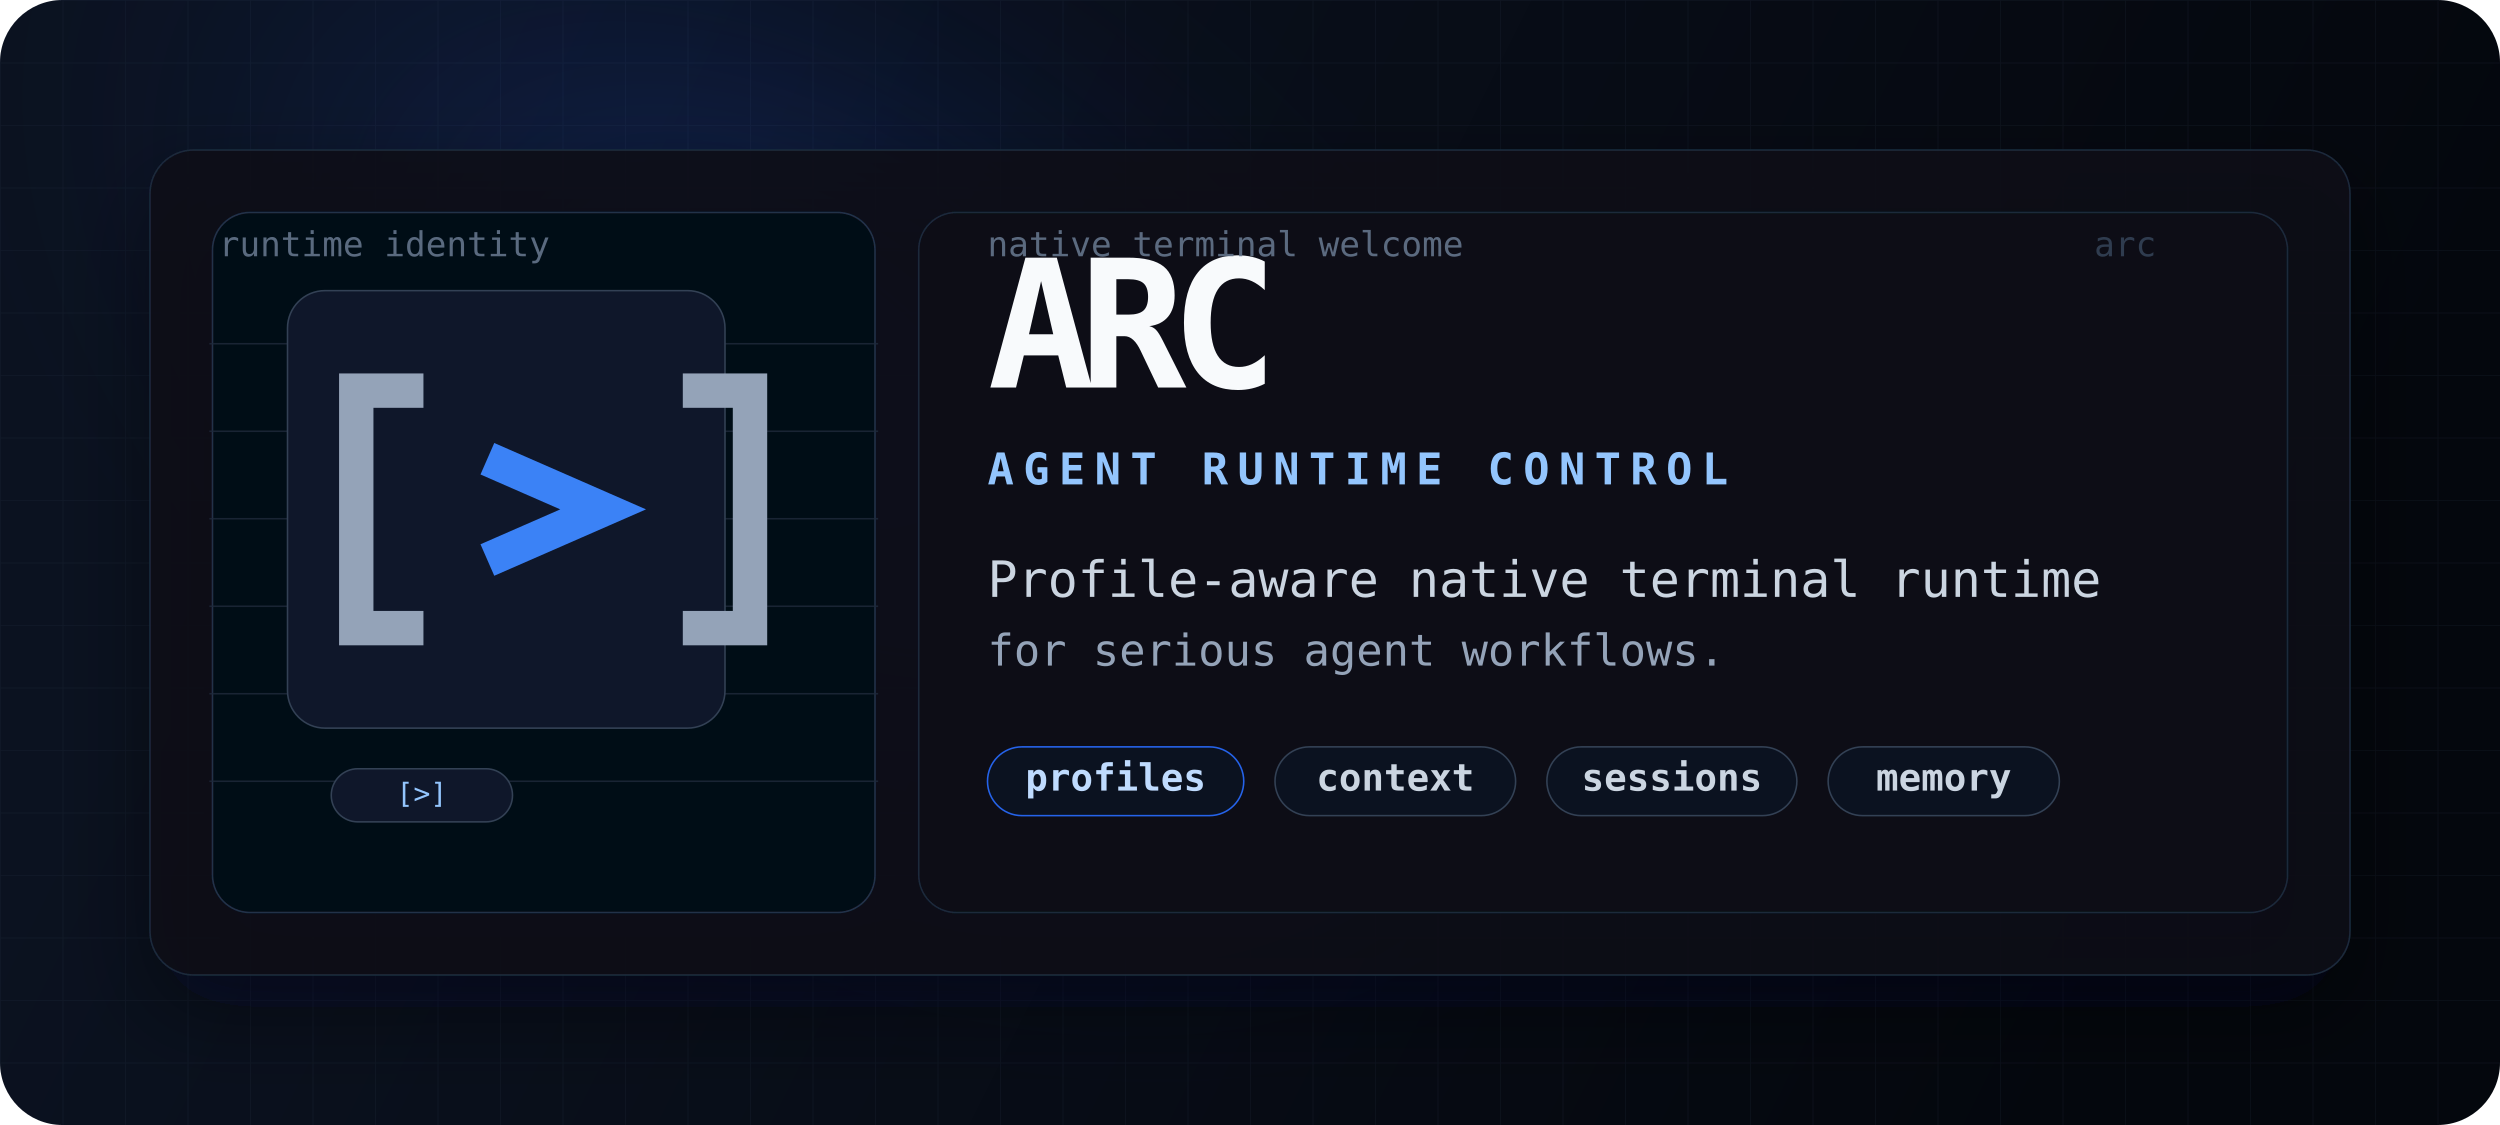
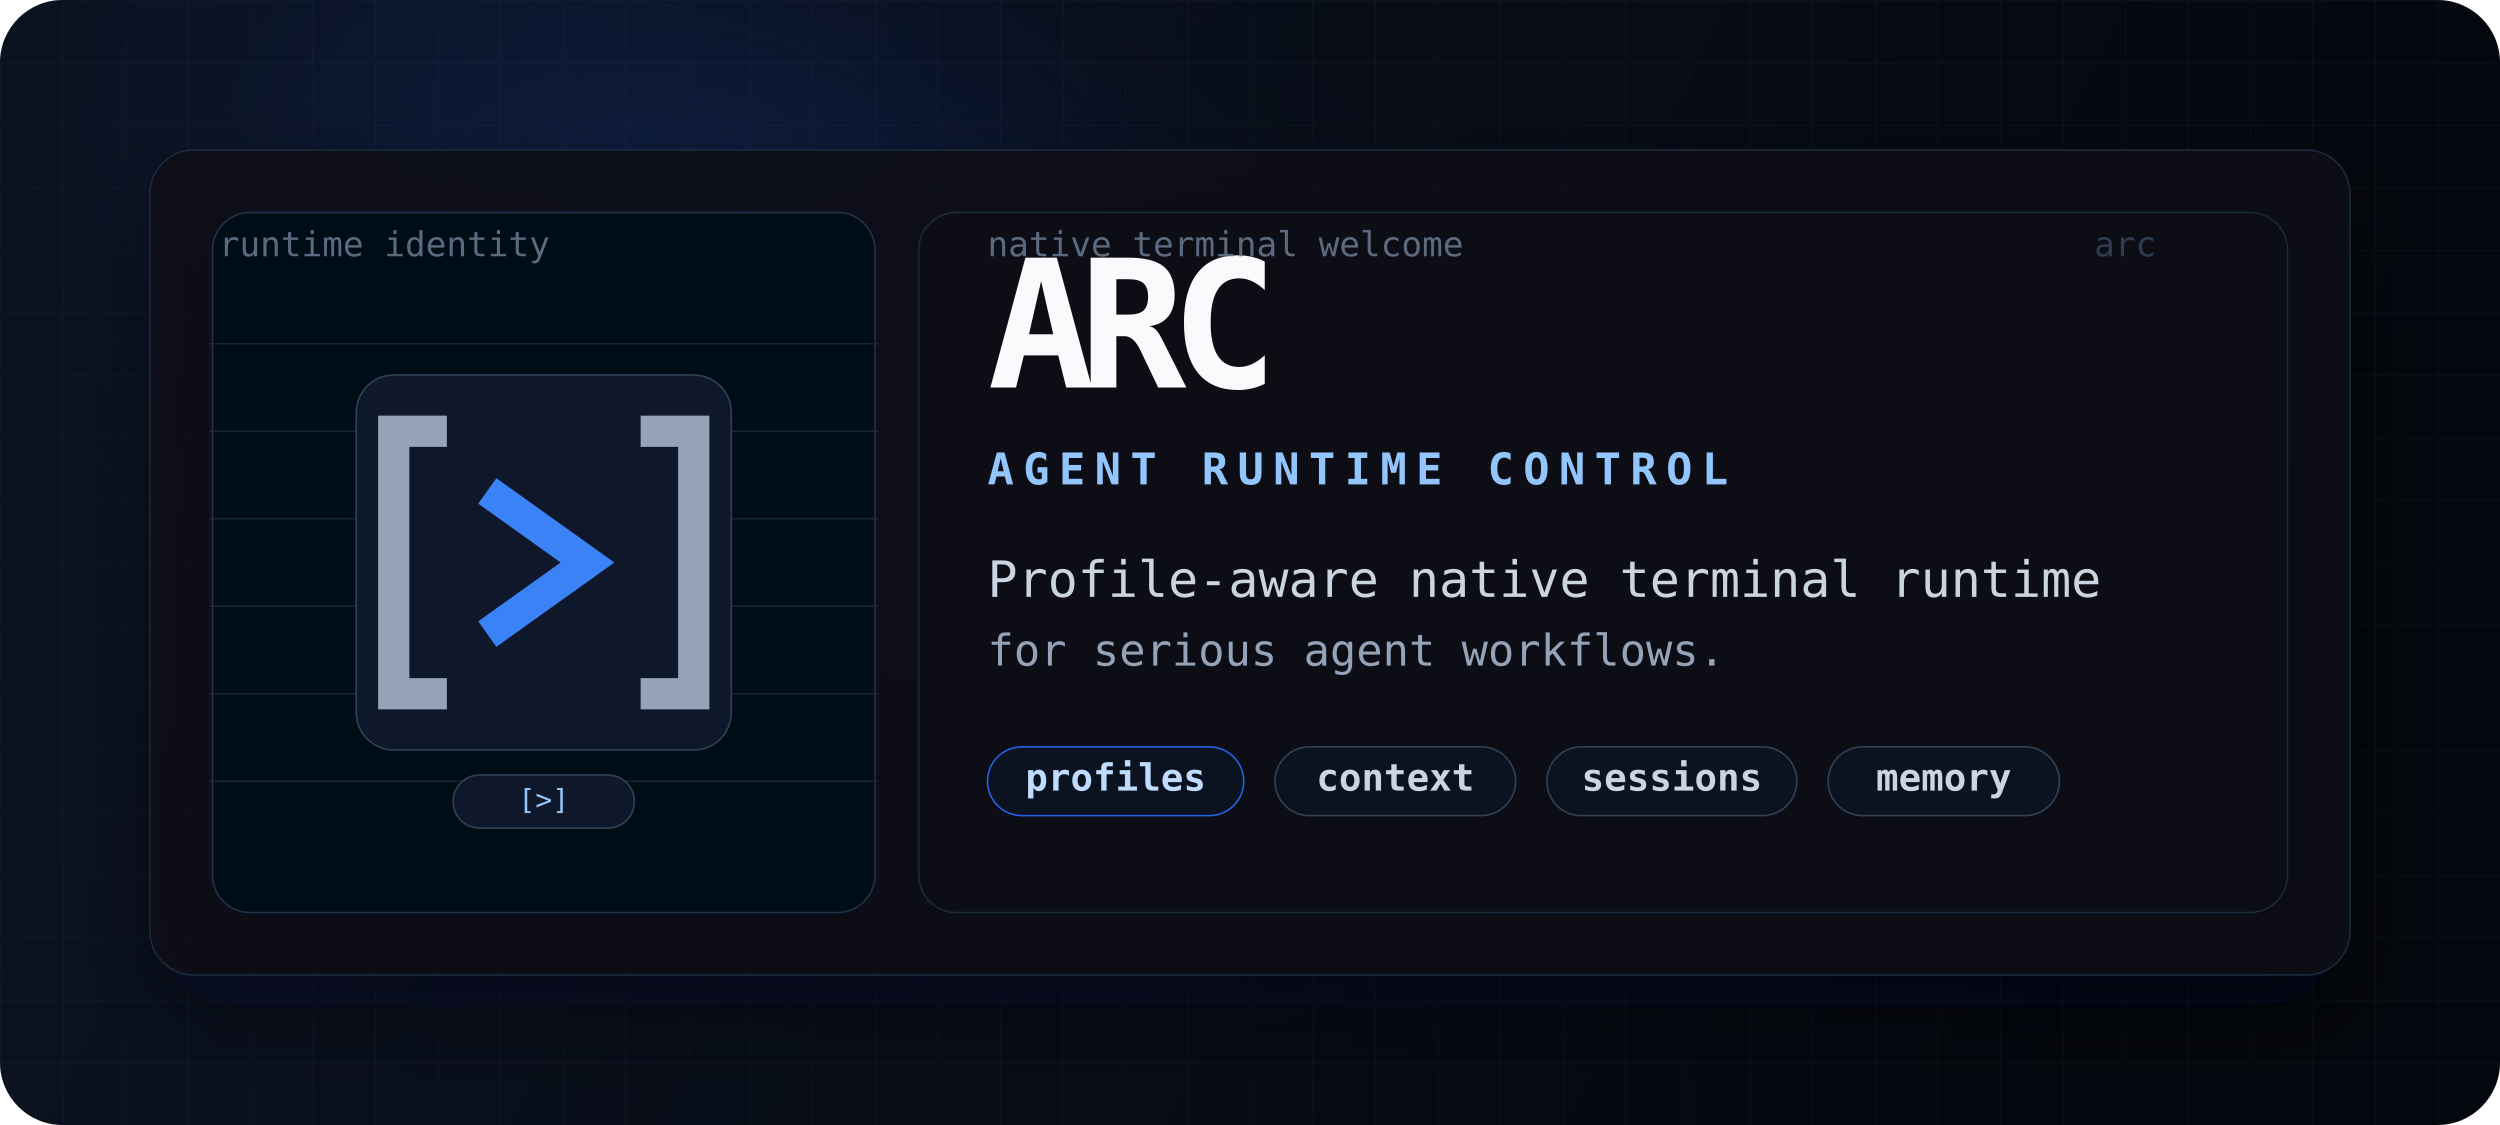
<svg xmlns="http://www.w3.org/2000/svg" viewBox="0 0 1600 720" fill="none">
  <defs>
    <linearGradient id="bg" x1="240" y1="80" x2="1360" y2="640" gradientUnits="userSpaceOnUse">
      <stop stop-color="#0B1220" />
      <stop offset="1" stop-color="#04070D" />
    </linearGradient>
    <radialGradient id="glow" cx="0" cy="0" r="1" gradientUnits="userSpaceOnUse" gradientTransform="translate(510 244) rotate(34.138) scale(634.451 387.089)">
      <stop stop-color="#2563EB" stop-opacity=".28" />
      <stop offset=".52" stop-color="#1D4ED8" stop-opacity=".08" />
      <stop offset="1" stop-color="#020617" stop-opacity="0" />
    </radialGradient>
    <pattern id="grid" width="40" height="40" patternUnits="userSpaceOnUse">
      <path d="M40 0H0V40" stroke="#334155" stroke-opacity=".18" />
    </pattern>
    <filter id="shadow" x="-20%" y="-20%" width="140%" height="140%">
      <feDropShadow dx="0" dy="24" stdDeviation="28" flood-color="#020617" flood-opacity=".45" />
    </filter>
  </defs>
  <rect width="1600" height="720" rx="40" fill="url(#bg)" />
  <rect width="1600" height="720" rx="40" fill="url(#grid)" />
  <rect width="1600" height="720" rx="40" fill="url(#glow)" />
  <g filter="url(#shadow)">
    <rect x="96" y="96" width="1408" height="528" rx="28" fill="#0A0F1A" fill-opacity=".88" stroke="#1E293B" />
    <rect x="136" y="136" width="424" height="448" rx="24" fill="#050A13" stroke="#23324A" />
    <rect x="588" y="136" width="876" height="448" rx="24" fill="#070C15" stroke="#1E293B" />
  </g>
  <g opacity=".82">
    <path d="M134 220H562" stroke="#1E293B" />
    <path d="M134 276H562" stroke="#1E293B" />
    <path d="M134 332H562" stroke="#1E293B" />
    <path d="M134 388H562" stroke="#1E293B" />
    <path d="M134 444H562" stroke="#1E293B" />
    <path d="M134 500H562" stroke="#1E293B" />
  </g>
-   <g transform="translate(222 224)">
-     <rect x="-38" y="-38" width="280" height="280" rx="24" fill="#0F172A" stroke="#334155" />
-     <polyline points="38 26 6 26 6 178 38 178" stroke="#94A3B8" stroke-width="22" stroke-linecap="square" stroke-linejoin="miter" />
-     <polyline points="100 74 164 102 100 130" stroke="#3B82F6" stroke-width="22" stroke-linecap="square" stroke-linejoin="miter" />
-     <polyline points="226 26 258 26 258 178 226 178" stroke="#94A3B8" stroke-width="22" stroke-linecap="square" stroke-linejoin="miter" />
-     <rect x="-10" y="268" width="116" height="34" rx="17" fill="#0F172A" stroke="#334155" />
-     <text x="48" y="290" fill="#93C5FD" font-family="JetBrains Mono, SFMono-Regular, Menlo, monospace" font-size="18" text-anchor="middle">[&gt;]</text>
+   <g transform="translate(228, 240)">
+     <rect x="0" y="0" width="240" height="240" rx="24" fill="#0F172A" stroke="#334155" />
+     <polyline points="48 36 24 36 24 204 48 204" stroke="#94A3B8" stroke-width="20" stroke-linecap="square" stroke-linejoin="miter" />
+     <polyline points="92 80 148 120 92 160" stroke="#3B82F6" stroke-width="20" stroke-linecap="square" stroke-linejoin="miter" />
+     <polyline points="192 36 216 36 216 204 192 204" stroke="#94A3B8" stroke-width="20" stroke-linecap="square" stroke-linejoin="miter" />
+   </g>
+   <g transform="translate(228, 240)">
+     <rect x="62" y="256" width="116" height="34" rx="17" fill="#0F172A" stroke="#334155" />
+     <text x="120" y="278" fill="#93C5FD" font-family="JetBrains Mono, SFMono-Regular, Menlo, monospace" font-size="18" text-anchor="middle">[&gt;]</text>
  </g>
  <g font-family="JetBrains Mono, SFMono-Regular, Menlo, monospace">
    <text x="632" y="248" fill="#F8FAFC" font-size="114" font-weight="800" letter-spacing="-10">ARC</text>
    <text x="632" y="310" fill="#93C5FD" font-size="28" font-weight="700" letter-spacing="6">AGENT RUNTIME CONTROL</text>
-     <text x="632" y="382" fill="#CBD5E1" font-size="32">
-       Profile-aware native terminal runtime
-     </text>
-     <text x="632" y="426" fill="#94A3B8" font-size="28">
-       for serious agent workflows.
-     </text>
+     <text x="632" y="382" fill="#CBD5E1" font-size="32">Profile-aware native terminal runtime</text>
+     <text x="632" y="426" fill="#94A3B8" font-size="28">for serious agent workflows.</text>
  </g>
  <g font-family="JetBrains Mono, SFMono-Regular, Menlo, monospace" font-size="24" font-weight="700">
    <rect x="632" y="478" width="164" height="44" rx="22" fill="#0B1220" stroke="#2563EB" />
    <text x="714" y="506" fill="#BFDBFE" text-anchor="middle">profiles</text>
    <rect x="816" y="478" width="154" height="44" rx="22" fill="#0B1220" stroke="#334155" />
    <text x="893" y="506" fill="#CBD5E1" text-anchor="middle">context</text>
    <rect x="990" y="478" width="160" height="44" rx="22" fill="#0B1220" stroke="#334155" />
    <text x="1070" y="506" fill="#CBD5E1" text-anchor="middle">sessions</text>
    <rect x="1170" y="478" width="148" height="44" rx="22" fill="#0B1220" stroke="#334155" />
    <text x="1244" y="506" fill="#CBD5E1" text-anchor="middle">memory</text>
  </g>
  <g opacity=".9" font-family="JetBrains Mono, SFMono-Regular, Menlo, monospace" font-size="22">
    <text x="140" y="164" fill="#64748B">runtime identity</text>
    <text x="632" y="164" fill="#64748B">native terminal welcome</text>
    <text x="1380" y="164" fill="#334155" text-anchor="end">arc</text>
  </g>
</svg>
